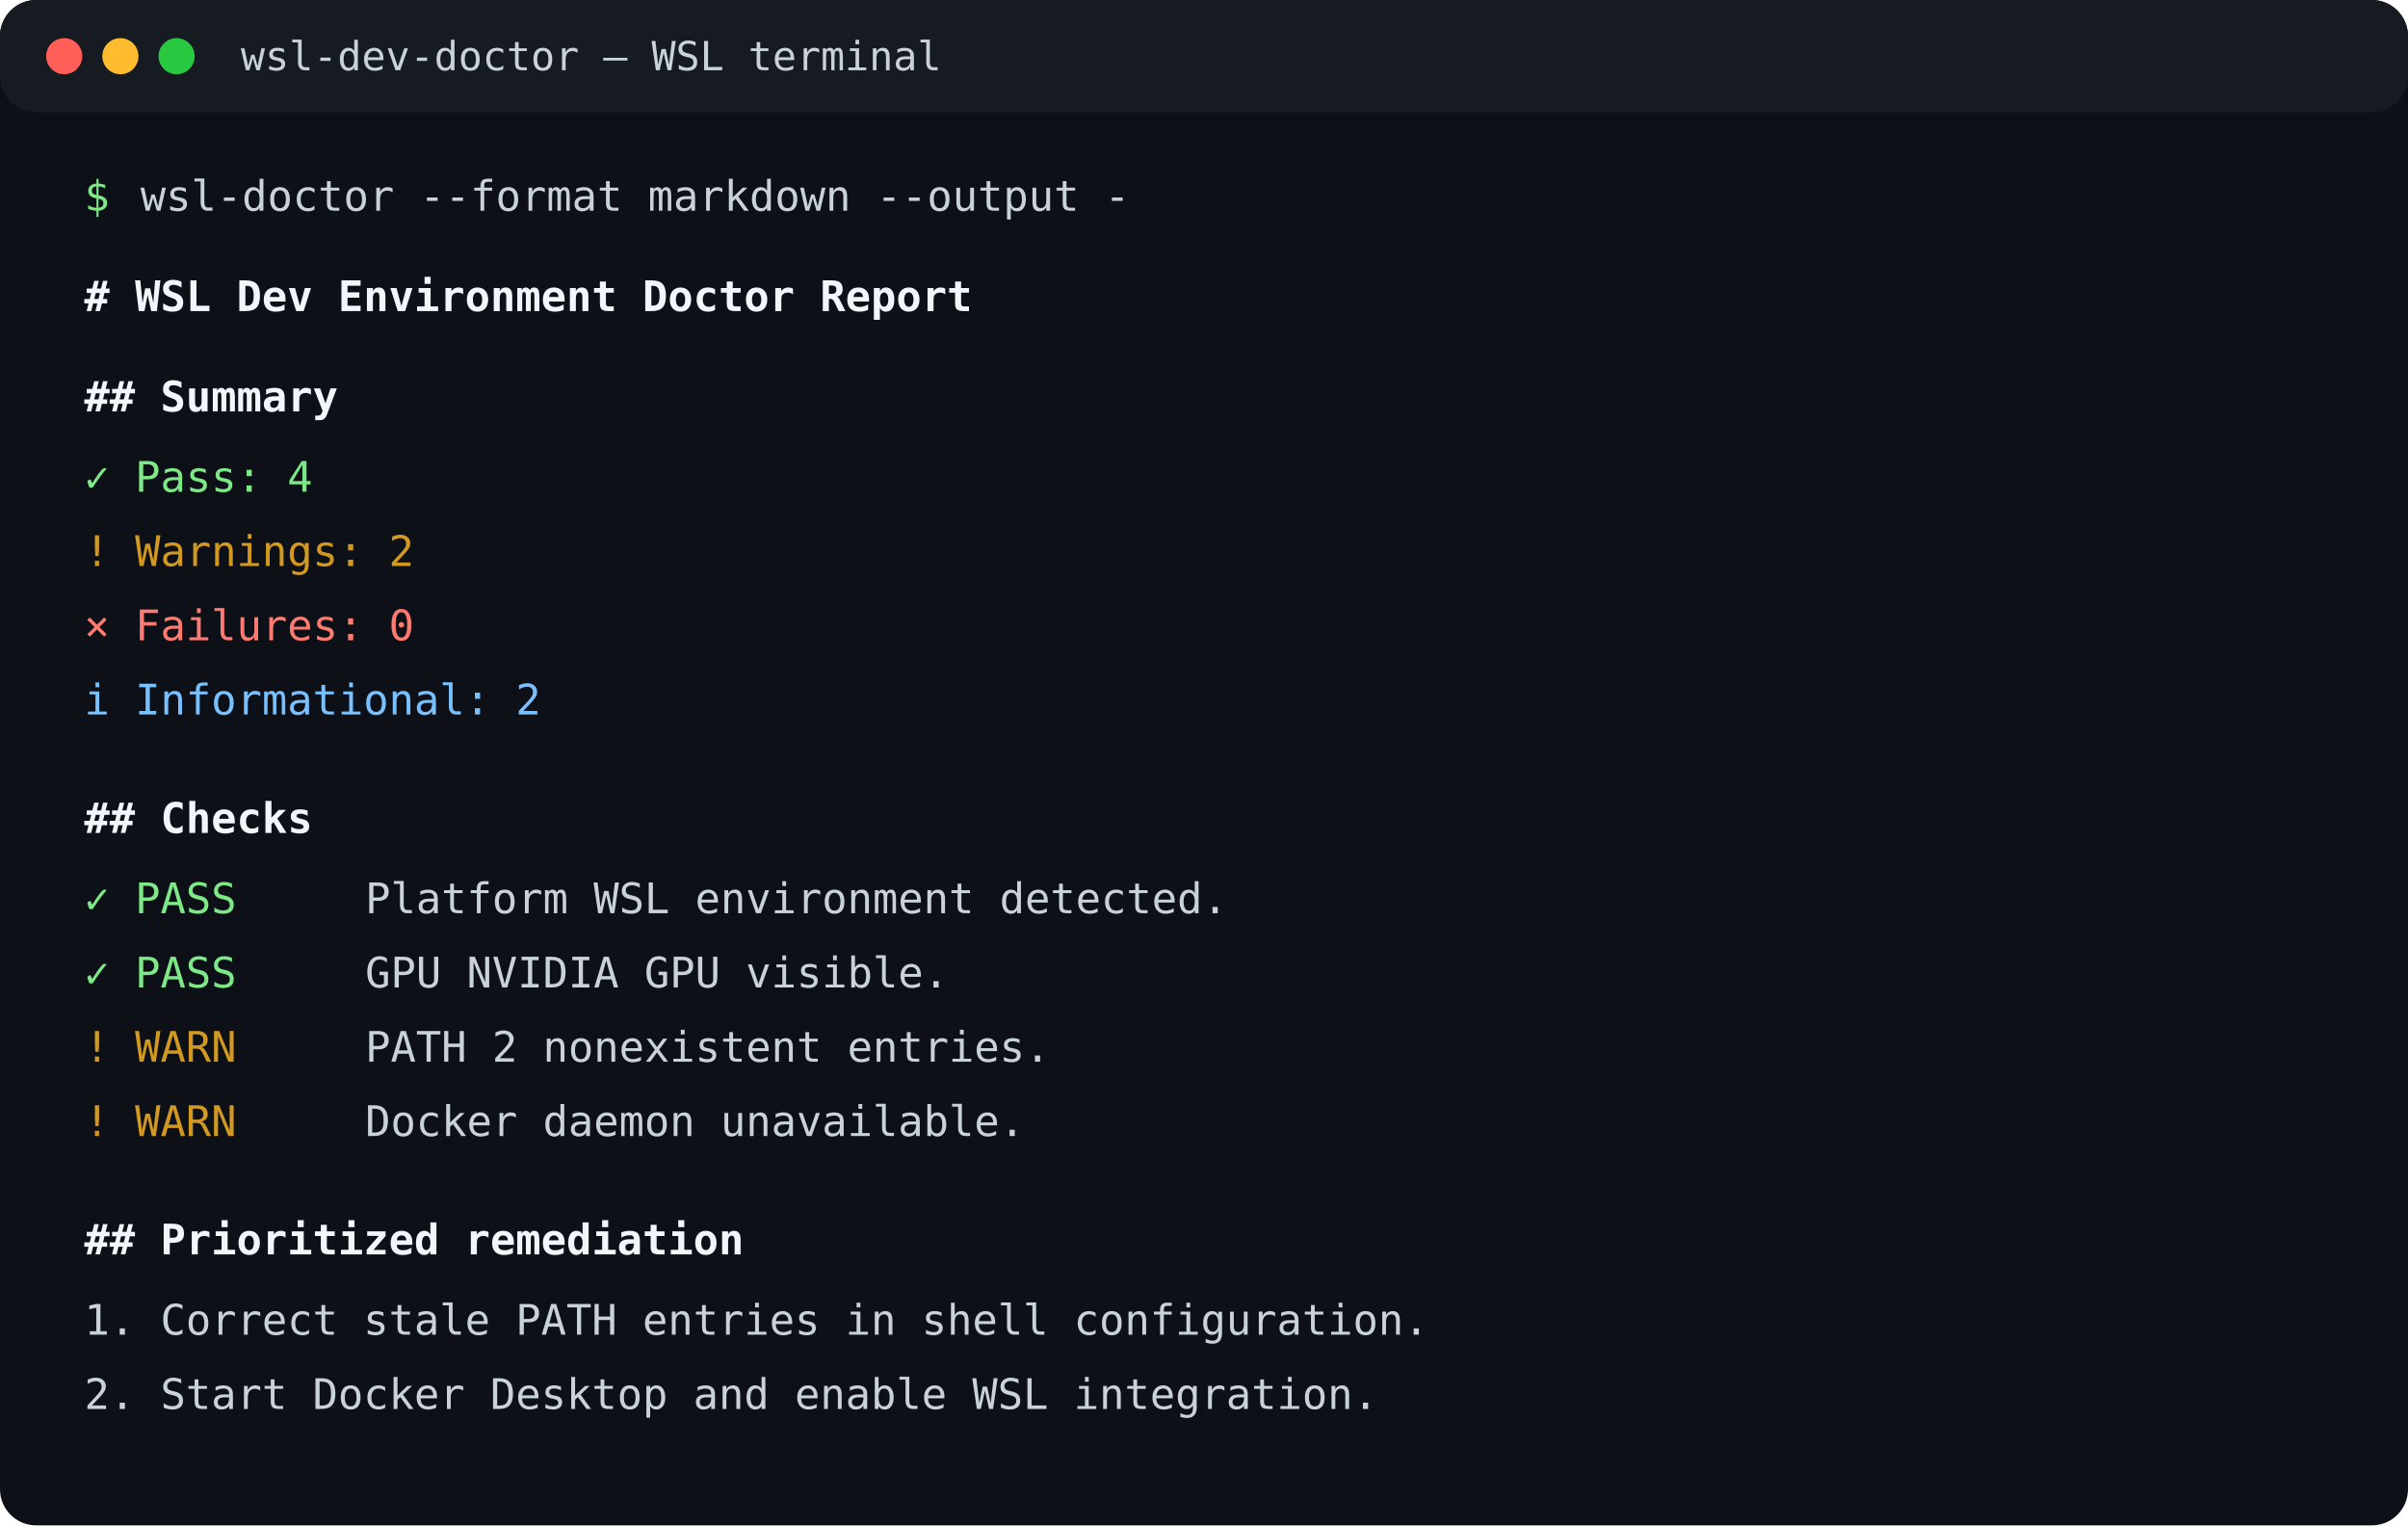
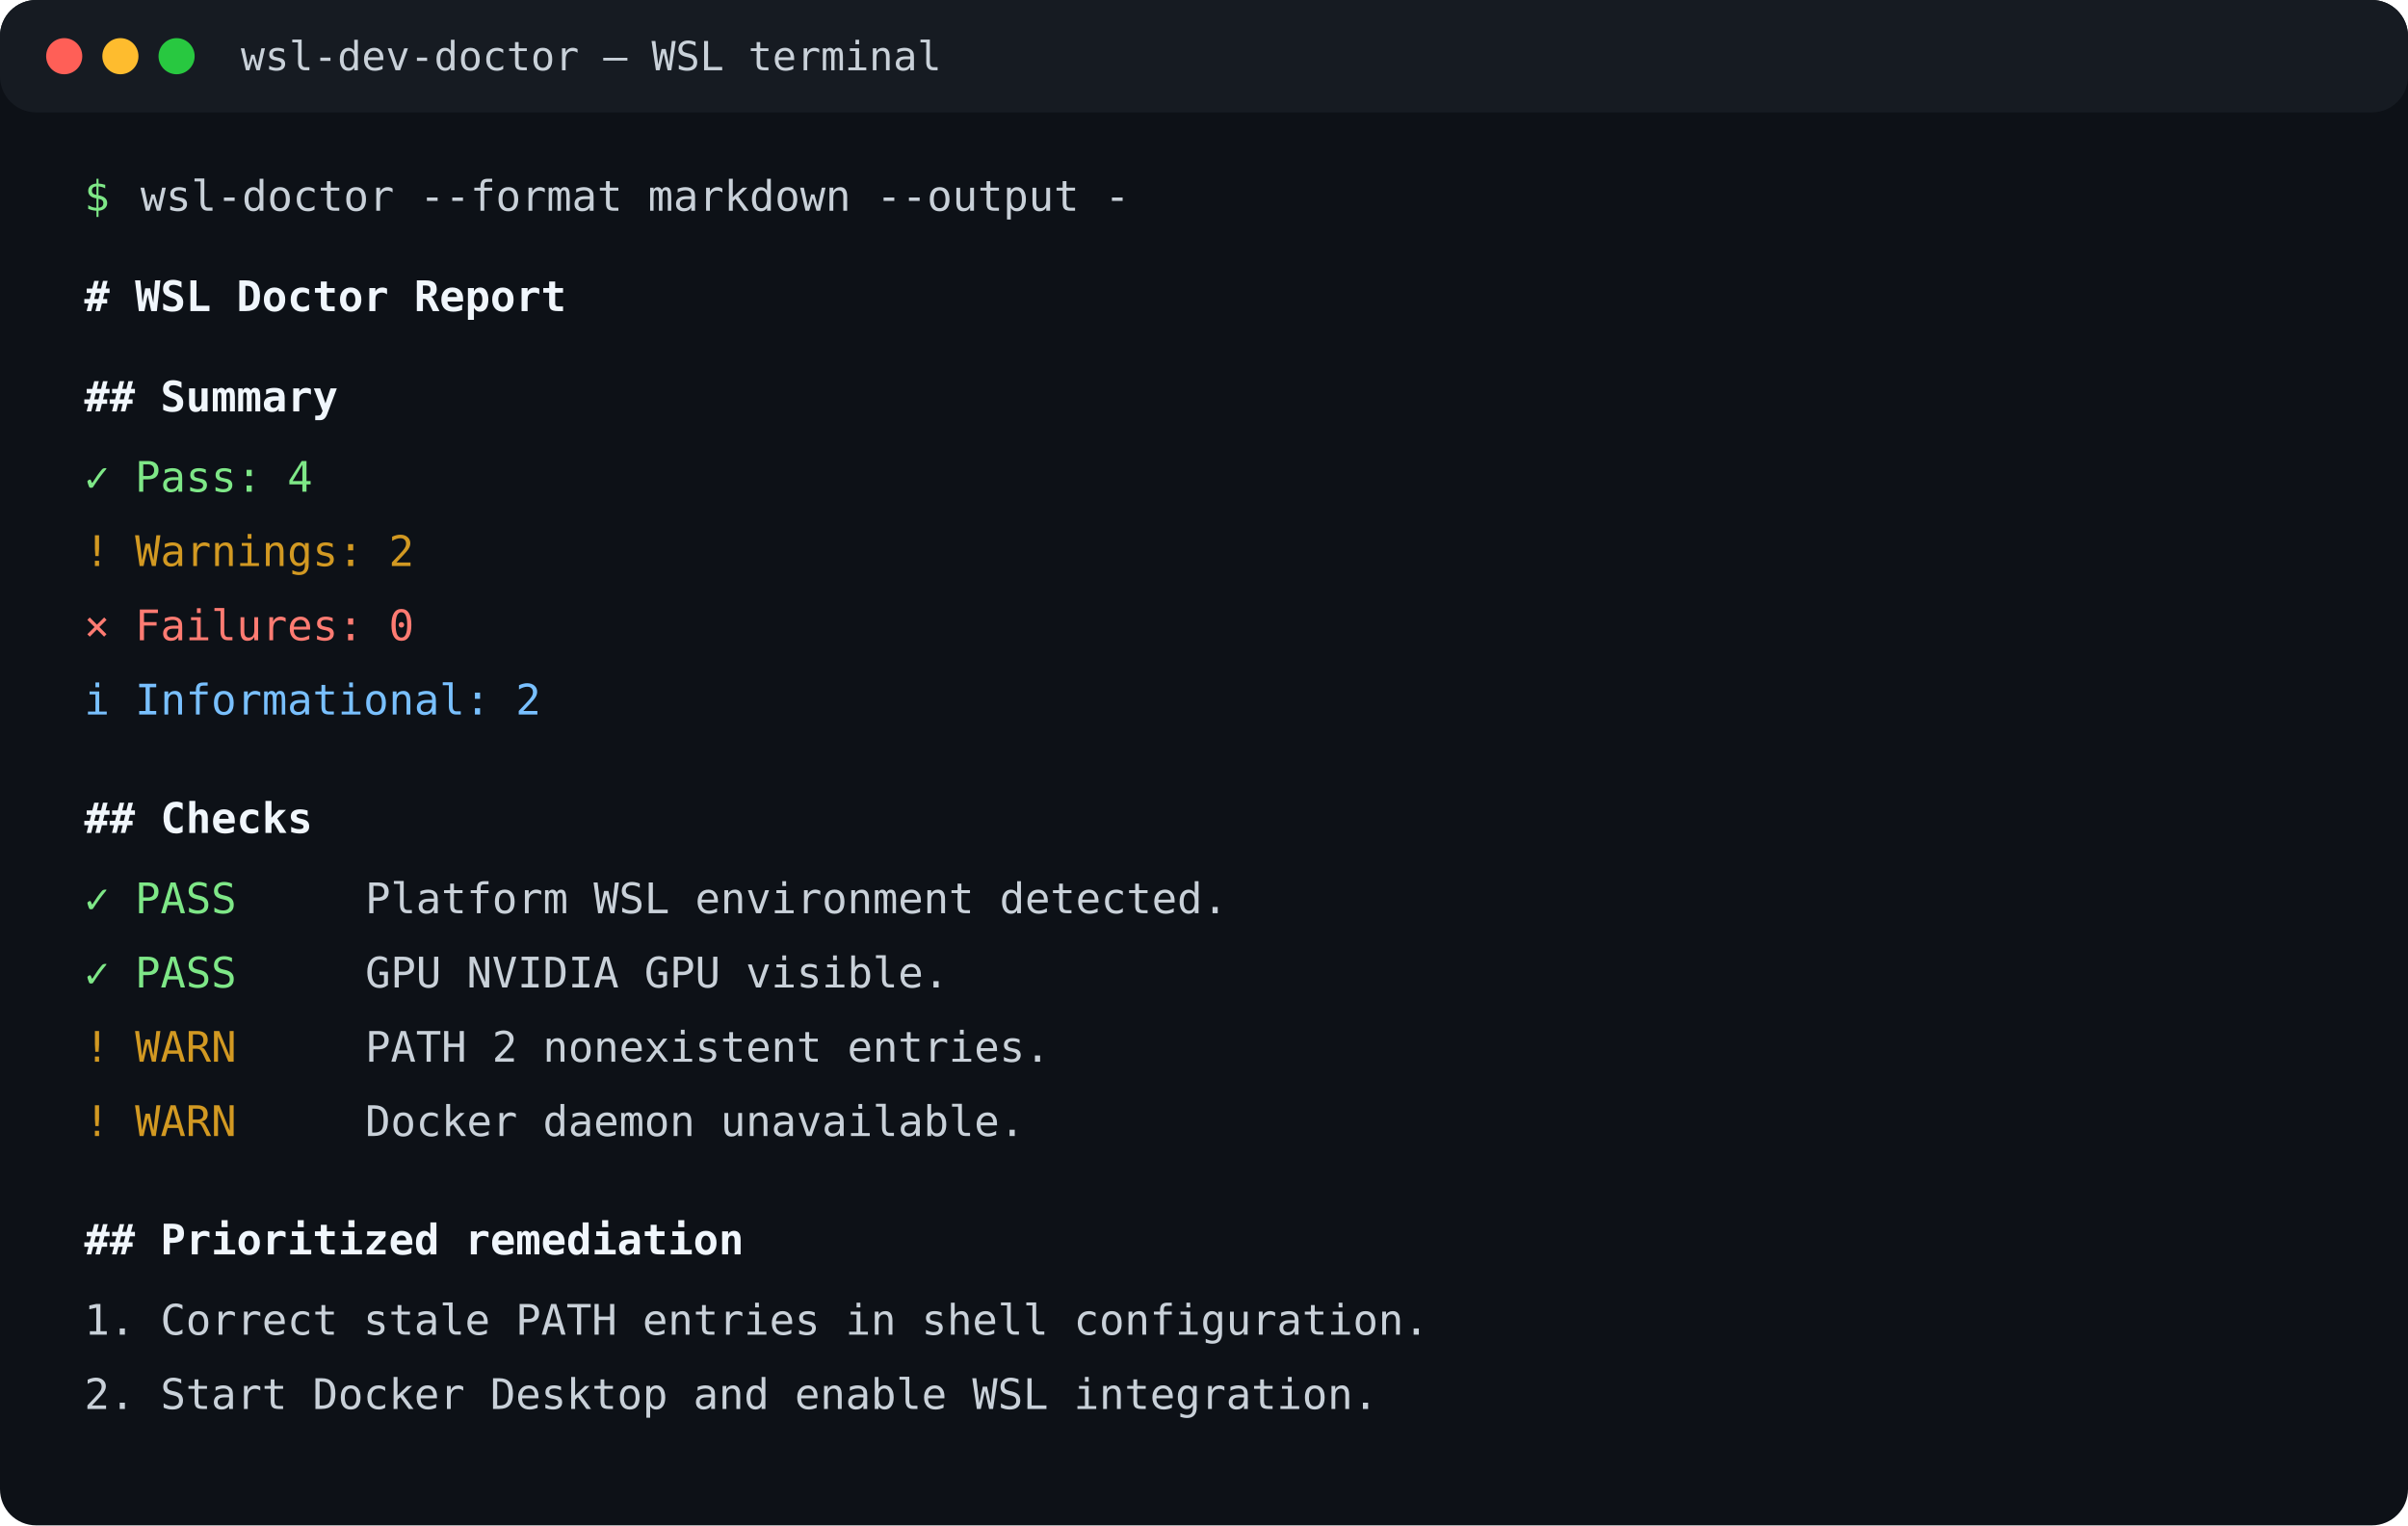
<svg xmlns="http://www.w3.org/2000/svg" width="1200" height="760" viewBox="0 0 1200 760" role="img" aria-labelledby="title description">
  <rect width="1200" height="760" rx="18" fill="#0d1117" />
  <rect width="1200" height="56" rx="18" fill="#161b22" />
  <circle cx="32" cy="28" r="9" fill="#ff5f57" />
  <circle cx="60" cy="28" r="9" fill="#febc2e" />
  <circle cx="88" cy="28" r="9" fill="#28c840" />
  <text x="120" y="35" fill="#c9d1d9" font-family="ui-monospace, SFMono-Regular, Menlo, Consolas, monospace" font-size="20">wsl-dev-doctor — WSL terminal</text>
  <g font-family="ui-monospace, SFMono-Regular, Menlo, Consolas, monospace" font-size="21">
    <text x="42" y="105" fill="#7ee787">$</text>
    <text x="70" y="105" fill="#c9d1d9">wsl-doctor --format markdown --output -</text>
-     <text x="42" y="155" fill="#f0f6fc" font-weight="700"># WSL Dev Environment Doctor Report</text>
+     <text x="42" y="155" fill="#f0f6fc" font-weight="700"># WSL Doctor Report</text>
    <text x="42" y="205" fill="#f0f6fc" font-weight="700">## Summary</text>
    <text x="42" y="245" fill="#7ee787">✓ Pass: 4</text>
    <text x="42" y="282" fill="#d29922">! Warnings: 2</text>
    <text x="42" y="319" fill="#ff7b72">× Failures: 0</text>
    <text x="42" y="356" fill="#79c0ff">i Informational: 2</text>
    <text x="42" y="415" fill="#f0f6fc" font-weight="700">## Checks</text>
    <text x="42" y="455" fill="#7ee787">✓ PASS</text>
    <text x="182" y="455" fill="#c9d1d9">Platform     WSL environment detected.</text>
    <text x="42" y="492" fill="#7ee787">✓ PASS</text>
    <text x="182" y="492" fill="#c9d1d9">GPU          NVIDIA GPU visible.</text>
    <text x="42" y="529" fill="#d29922">! WARN</text>
    <text x="182" y="529" fill="#c9d1d9">PATH         2 nonexistent entries.</text>
    <text x="42" y="566" fill="#d29922">! WARN</text>
    <text x="182" y="566" fill="#c9d1d9">Docker       daemon unavailable.</text>
    <text x="42" y="625" fill="#f0f6fc" font-weight="700">## Prioritized remediation</text>
    <text x="42" y="665" fill="#c9d1d9">1. Correct stale PATH entries in shell configuration.</text>
    <text x="42" y="702" fill="#c9d1d9">2. Start Docker Desktop and enable WSL integration.</text>
  </g>
</svg>
